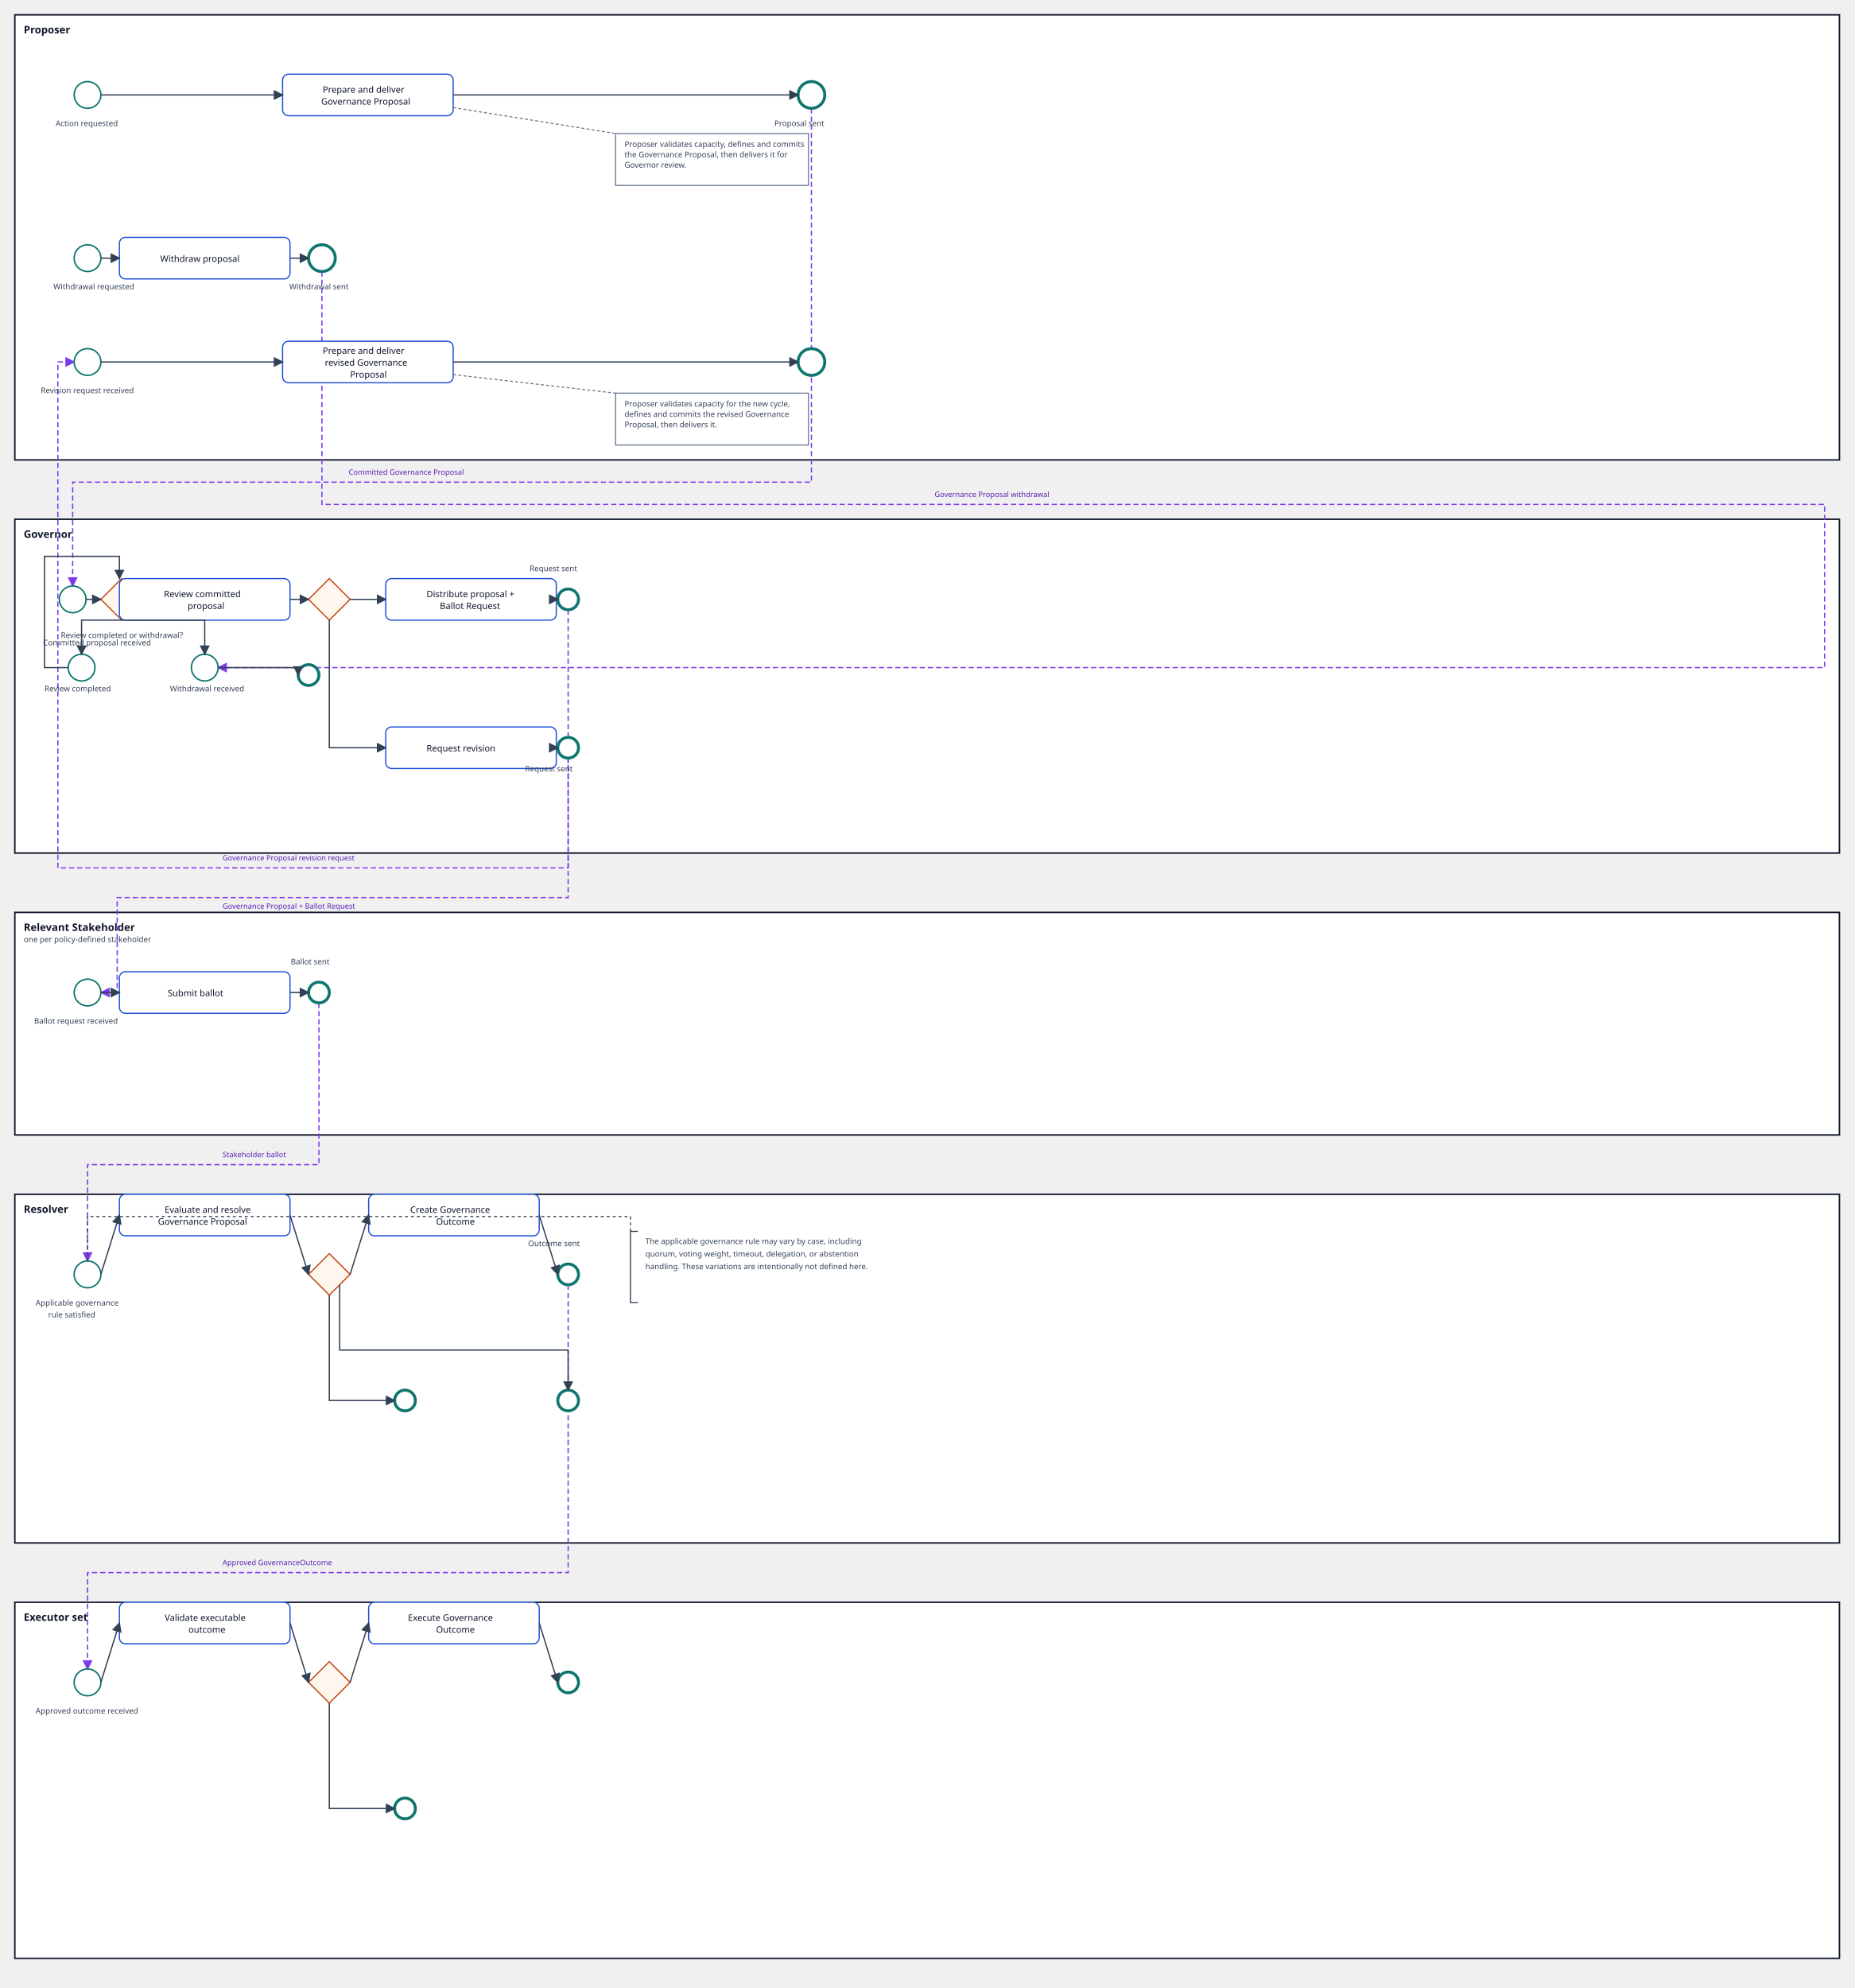
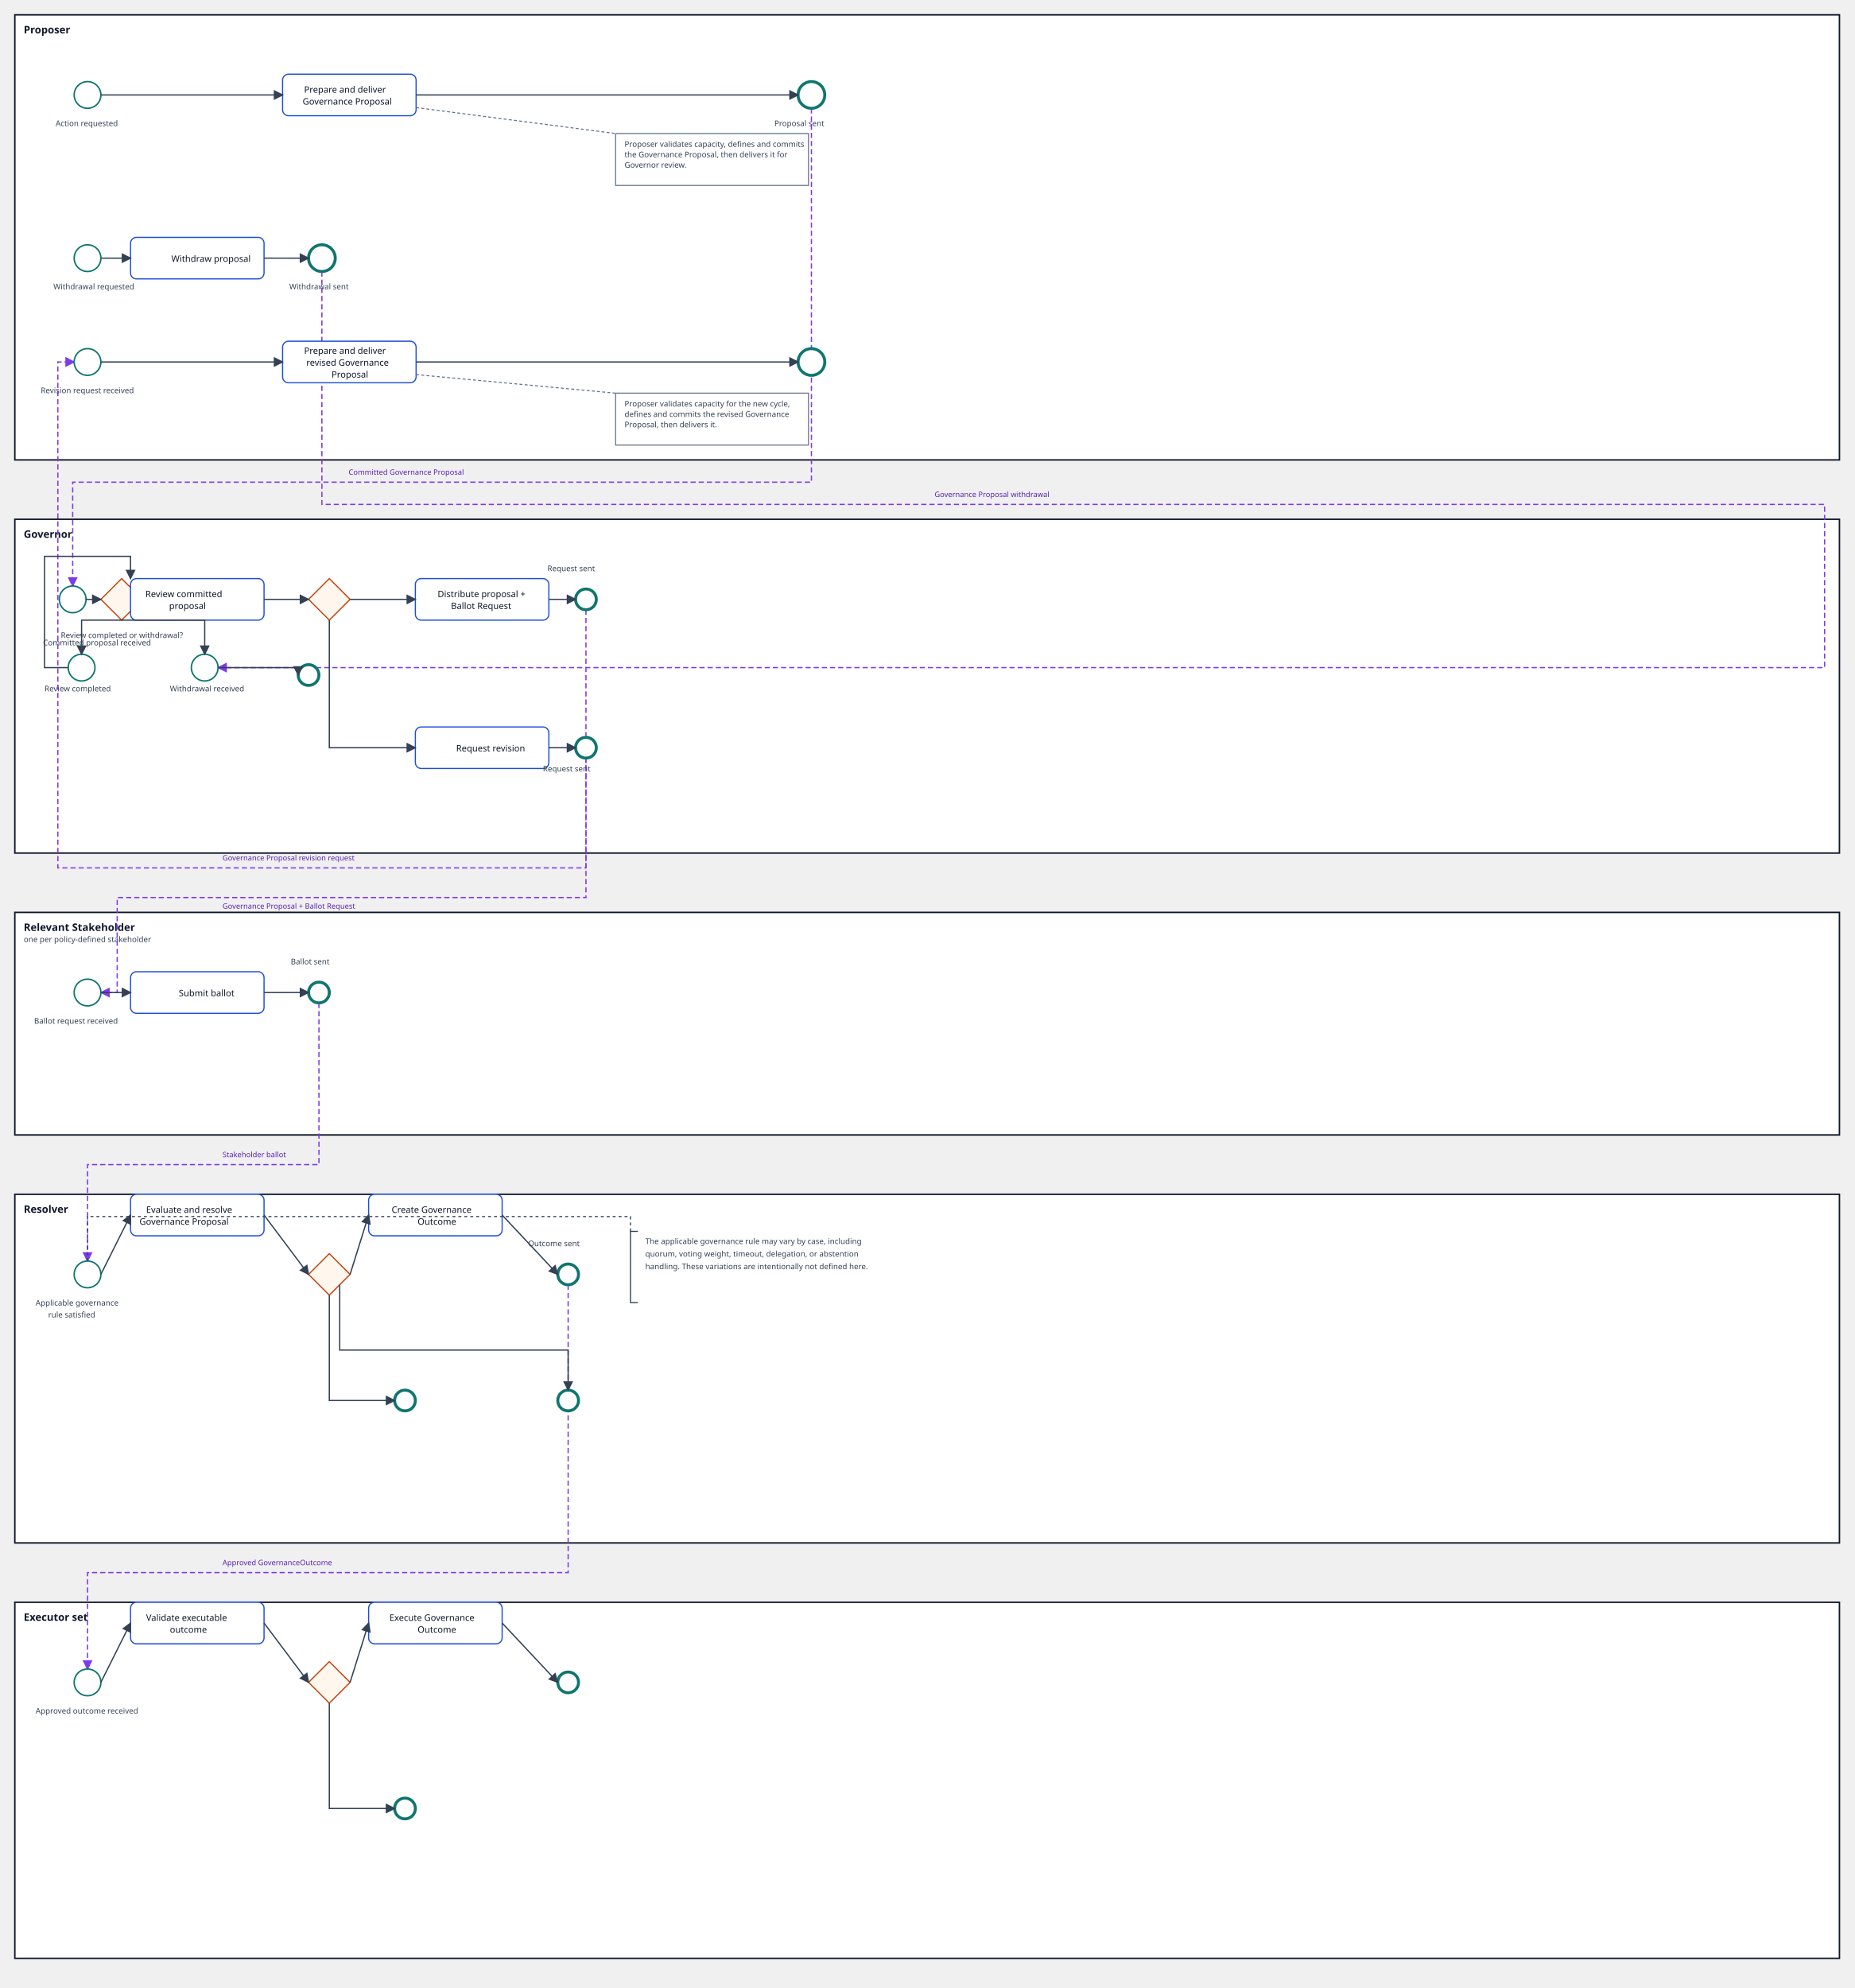
<svg xmlns="http://www.w3.org/2000/svg" viewBox="0 0 2500 2680" width="2500" height="2680" role="img" aria-labelledby="title desc">
  <defs>
    <marker id="arrow" markerWidth="8" markerHeight="8" refX="7" refY="4" orient="auto">
      <path d="M0 0L8 4L0 8Z" fill="#334155" />
    </marker>
    <marker id="message-arrow" markerWidth="8" markerHeight="8" refX="7" refY="4" orient="auto">
      <path d="M0 0L8 4L0 8Z" fill="#7c3aed" />
    </marker>
    <style>.pool{fill:#fff;stroke:#0f172a;stroke-width:2}.task{fill:#fff;stroke:#1d4ed8;stroke-width:1.6}.event{fill:#fff;stroke:#0f766e;stroke-width:2}.end{stroke-width:4}.gateway{fill:#fff7ed;stroke:#c2410c;stroke-width:1.6}.flow{fill:none;stroke:#334155;stroke-width:1.7;marker-end:url(#arrow)}.message{fill:none;stroke:#7c3aed;stroke-width:1.7;stroke-dasharray:7 4;marker-end:url(#message-arrow)}.t{font:12px sans-serif;fill:#0f172a}.s{font:10.5px sans-serif;fill:#334155}.poolname{font:bold 14px sans-serif;fill:#0f172a}.label{font:10px sans-serif;fill:#5b21b6}.annotation{fill:#fff;stroke:#64748b;stroke-width:1.4}.assoc{fill:none;stroke:#64748b;stroke-width:1.4;stroke-dasharray:4 3}</style>
  </defs>
  <g id="DI_Proposer">
    <rect class="pool" x="20" y="20" width="2460" height="600" />
    <text class="poolname" x="32" y="45">Proposer</text>
  </g>
  <g id="DI_Governor">
    <rect class="pool" x="20" y="700" width="2460" height="450" />
    <text class="poolname" x="32" y="725">Governor</text>
  </g>
  <g id="DI_Stakeholder">
    <rect class="pool" x="20" y="1230" width="2460" height="300" />
    <text class="poolname" x="32" y="1255">Relevant Stakeholder</text>
    <text class="s" x="32" y="1270">one per policy-defined stakeholder</text>
  </g>
  <g id="DI_Resolver">
    <rect class="pool" x="20" y="1610" width="2460" height="470" />
    <text class="poolname" x="32" y="1635">Resolver</text>
  </g>
  <g id="DI_Executor">
    <rect class="pool" x="20" y="2160" width="2460" height="480" />
    <text class="poolname" x="32" y="2185">Executor set</text>
  </g>
  <path id="DI_MF_Proposal" class="message" d="M1094,146L1094,650L98,650L98,790" />
  <text class="label" x="470" y="640">Committed Governance Proposal</text>
  <path id="DI_MF_Withdrawal" class="message" d="M434,366L434,680L2460,680L2460,900L294,900" />
  <text class="label" x="1260" y="670">Governance Proposal withdrawal</text>
-   <path id="DI_MF_Revision" class="message" d="M766,1022L766,1170L78,1170L78,488L100,488" />
+   <path id="DI_MF_Revision" class="message" d="M790,1022L790,1170L78,1170L78,488L100,488" />
  <text class="label" x="300" y="1160">Governance Proposal revision request</text>
-   <path id="DI_MF_BallotRequest" class="message" d="M766,822L766,1210L158,1210L158,1338L136,1338" />
+   <path id="DI_MF_BallotRequest" class="message" d="M790,822L790,1210L158,1210L158,1338L136,1338" />
  <text class="label" x="300" y="1225">Governance Proposal + Ballot Request</text>
  <path id="DI_MF_Ballot" class="message" d="M430,1352L430,1570L118,1570L118,1700" />
  <text class="label" x="300" y="1560">Stakeholder ballot</text>
  <path id="DI_MF_Outcome" class="message" d="M766,1732L766,2120L118,2120L118,2250" />
  <text class="label" x="300" y="2110">Approved GovernanceOutcome</text>
  <g id="DI_Start_Action">
    <circle class="event" cx="118" cy="128" r="18" />
    <text class="s" x="75" y="170">Action requested</text>
  </g>
  <g id="DI_Task_ValidateCapacity">
-     <rect class="task" x="381" y="100" width="230" height="56" rx="8" />
-     <text class="t" x="435" y="125">Prepare and deliver</text>
-     <text class="t" x="433" y="141">Governance Proposal</text>
+     <rect class="task" x="381" y="100" width="180" height="56" rx="8" />
+     <text class="t" x="410" y="125">Prepare and deliver</text>
+     <text class="t" x="408" y="141">Governance Proposal</text>
  </g>
  <g id="DI_End_ProposalSent">
    <circle class="event end" cx="1094" cy="128" r="18" />
    <text class="s" x="1044" y="170">Proposal sent</text>
  </g>
  <g id="DI_Annotation_ProposalPreparation">
    <path class="annotation" d="M830,180H1090V250H830V180M830,180V250" />
    <text class="s" x="842" y="198">
      <tspan x="842" dy="0">Proposer validates capacity, defines and commits</tspan>
      <tspan x="842" dy="14">the Governance Proposal, then delivers it for</tspan>
      <tspan x="842" dy="14">Governor review.</tspan>
    </text>
  </g>
-   <path id="DI_Assoc_ProposalPreparation" class="assoc" d="M611,145L830,180" />
+   <path id="DI_Assoc_ProposalPreparation" class="assoc" d="M561,145L830,180" />
  <g id="DI_Start_Withdraw">
    <circle class="event" cx="118" cy="348" r="18" />
    <text class="s" x="72" y="390">Withdrawal requested</text>
  </g>
  <g id="DI_Task_Withdraw">
-     <rect class="task" x="161" y="320" width="230" height="56" rx="8" />
-     <text class="t" x="216" y="353">Withdraw proposal</text>
+     <rect class="task" x="176" y="320" width="180" height="56" rx="8" />
+     <text class="t" x="231" y="353">Withdraw proposal</text>
  </g>
  <g id="DI_End_WithdrawalSent">
    <circle class="event end" cx="434" cy="348" r="18" />
    <text class="s" x="390" y="390">Withdrawal sent</text>
  </g>
  <g id="DI_Start_Revision">
    <circle class="event" cx="118" cy="488" r="18" />
    <text class="s" x="55" y="530">Revision request received</text>
  </g>
  <g id="DI_Task_RevisionValidate">
-     <rect class="task" x="381" y="460" width="230" height="56" rx="8" />
-     <text class="t" x="435" y="477">Prepare and deliver</text>
-     <text class="t" x="438" y="493">revised Governance</text>
-     <text class="t" x="472" y="509">Proposal</text>
+     <rect class="task" x="381" y="460" width="180" height="56" rx="8" />
+     <text class="t" x="410" y="477">Prepare and deliver</text>
+     <text class="t" x="413" y="493">revised Governance</text>
+     <text class="t" x="447" y="509">Proposal</text>
  </g>
  <g id="Event_0bk5nmg_di">
    <circle class="event end" cx="1094" cy="488" r="18" />
  </g>
  <g id="DI_Annotation_RevisionPreparation">
    <path class="annotation" d="M830,530H1090V600H830V530M830,530V600" />
    <text class="s" x="842" y="548">
      <tspan x="842" dy="0">Proposer validates capacity for the new cycle,</tspan>
      <tspan x="842" dy="14">defines and commits the revised Governance</tspan>
      <tspan x="842" dy="14">Proposal, then delivers it.</tspan>
    </text>
  </g>
-   <path id="DI_Assoc_RevisionPreparation" class="assoc" d="M611,505L830,530" />
+   <path id="DI_Assoc_RevisionPreparation" class="assoc" d="M561,505L830,530" />
  <g id="DI_Start_Proposal">
    <circle class="event" cx="98" cy="808" r="18" />
    <text class="s" x="58" y="870">Committed proposal received</text>
  </g>
  <g id="DI_Gateway_ReviewOrWithdrawal">
    <polygon class="gateway" points="164,780 192,808 164,836 136,808" />
    <text class="s" x="82" y="860">Review completed or withdrawal?</text>
  </g>
  <g id="DI_Catch_ReviewCompleted">
    <circle class="event" cx="110" cy="900" r="18" />
    <text class="s" x="60" y="932">Review completed</text>
  </g>
  <g id="DI_Catch_Withdrawal">
    <circle class="event" cx="276" cy="900" r="18" />
    <text class="s" x="229" y="932">Withdrawal received</text>
  </g>
  <g id="DI_Task_Review">
-     <rect class="task" x="161" y="780" width="230" height="56" rx="8" />
-     <text class="t" x="221" y="805">Review committed</text>
-     <text class="t" x="253" y="821">proposal</text>
+     <rect class="task" x="176" y="780" width="180" height="56" rx="8" />
+     <text class="t" x="196" y="805">Review committed</text>
+     <text class="t" x="228" y="821">proposal</text>
  </g>
  <g id="DI_End_Withdrawn">
    <circle class="event end" cx="416" cy="910" r="14" />
  </g>
  <g id="DI_Gateway_Approved">
    <polygon class="gateway" points="444,780 472,808 444,836 416,808" />
  </g>
  <g id="DI_Task_Distribute">
-     <rect class="task" x="520" y="780" width="230" height="56" rx="8" />
-     <text class="t" x="575" y="805">Distribute proposal +</text>
-     <text class="t" x="593" y="821">Ballot Request</text>
+     <rect class="task" x="560" y="780" width="180" height="56" rx="8" />
+     <text class="t" x="590" y="805">Distribute proposal +</text>
+     <text class="t" x="608" y="821">Ballot Request</text>
  </g>
  <g id="DI_End_BallotRequestSent">
-     <circle class="event end" cx="766" cy="808" r="14" />
-     <text class="s" x="714" y="770">Request sent</text>
+     <circle class="event end" cx="790" cy="808" r="14" />
+     <text class="s" x="738" y="770">Request sent</text>
  </g>
  <g id="DI_Task_RequestRevision">
-     <rect class="task" x="520" y="980" width="230" height="56" rx="8" />
-     <text class="t" x="575" y="1013">Request revision</text>
+     <rect class="task" x="560" y="980" width="180" height="56" rx="8" />
+     <text class="t" x="615" y="1013">Request revision</text>
  </g>
  <g id="DI_End_RevisionRequestSent">
-     <circle class="event end" cx="766" cy="1008" r="14" />
-     <text class="s" x="708" y="1040">Request sent</text>
+     <circle class="event end" cx="790" cy="1008" r="14" />
+     <text class="s" x="732" y="1040">Request sent</text>
  </g>
  <g id="DI_Start_BallotRequest">
    <circle class="event" cx="118" cy="1338" r="18" />
    <text class="s" x="46" y="1380">Ballot request received</text>
  </g>
  <g id="DI_Task_SubmitBallot">
-     <rect class="task" x="161" y="1310" width="230" height="56" rx="8" />
-     <text class="t" x="226" y="1343">Submit ballot</text>
+     <rect class="task" x="176" y="1310" width="180" height="56" rx="8" />
+     <text class="t" x="241" y="1343">Submit ballot</text>
  </g>
  <g id="DI_End_BallotSent">
    <circle class="event end" cx="430" cy="1338" r="14" />
    <text class="s" x="392" y="1300">Ballot sent</text>
  </g>
  <g id="DI_Start_Ballot">
    <circle class="event" cx="118" cy="1718" r="18" />
    <text class="s" x="48" y="1760">Applicable governance</text>
    <text class="s" x="65" y="1776">rule satisfied</text>
  </g>
  <g id="DI_Task_Resolve">
-     <rect class="task" x="161" y="1610" width="230" height="56" rx="8" />
-     <text class="t" x="222" y="1635">Evaluate and resolve</text>
-     <text class="t" x="213" y="1651">Governance Proposal</text>
+     <rect class="task" x="176" y="1610" width="180" height="56" rx="8" />
+     <text class="t" x="197" y="1635">Evaluate and resolve</text>
+     <text class="t" x="188" y="1651">Governance Proposal</text>
  </g>
  <g id="DI_Gateway_Verdict">
    <polygon class="gateway" points="444,1690 472,1718 444,1746 416,1718" />
  </g>
  <g id="DI_Task_CreateOutcome">
-     <rect class="task" x="497" y="1610" width="230" height="56" rx="8" />
-     <text class="t" x="553" y="1635">Create Governance</text>
-     <text class="t" x="588" y="1651">Outcome</text>
+     <rect class="task" x="497" y="1610" width="180" height="56" rx="8" />
+     <text class="t" x="528" y="1635">Create Governance</text>
+     <text class="t" x="563" y="1651">Outcome</text>
  </g>
  <g id="DI_End_OutcomeSent">
    <circle class="event end" cx="766" cy="1718" r="14" />
    <text class="s" x="712" y="1680">Outcome sent</text>
  </g>
  <g id="DI_End_Rejected">
    <circle class="event end" cx="546" cy="1888" r="14" />
  </g>
  <g id="DI_End_Lapsed">
    <circle class="event end" cx="766" cy="1888" r="14" />
  </g>
  <g id="DI_Annotation_ApplicableGovernanceRule">
    <path d="M860,1660 H850 V1756 H860" fill="none" stroke="#334155" stroke-width="1.5" />
    <text class="s" x="870" y="1677">The applicable governance rule may vary by case, including</text>
    <text class="s" x="870" y="1694">quorum, voting weight, timeout, delegation, or abstention</text>
    <text class="s" x="870" y="1711">handling. These variations are intentionally not defined here.</text>
  </g>
  <path id="DI_Assoc_ApplicableGovernanceRule" d="M118,1700 L118,1640 L850,1640 L850,1660" fill="none" stroke="#334155" stroke-width="1.5" stroke-dasharray="4 4" />
  <g id="DI_Start_Outcome">
    <circle class="event" cx="118" cy="2268" r="18" />
    <text class="s" x="48" y="2310">Approved outcome received</text>
  </g>
  <g id="DI_Task_ValidateExecution">
-     <rect class="task" x="161" y="2160" width="230" height="56" rx="8" />
-     <text class="t" x="222" y="2185">Validate executable</text>
-     <text class="t" x="254" y="2201">outcome</text>
+     <rect class="task" x="176" y="2160" width="180" height="56" rx="8" />
+     <text class="t" x="197" y="2185">Validate executable</text>
+     <text class="t" x="229" y="2201">outcome</text>
  </g>
  <g id="DI_Gateway_Execute">
    <polygon class="gateway" points="444,2240 472,2268 444,2296 416,2268" />
  </g>
  <g id="DI_Task_Execute">
-     <rect class="task" x="497" y="2160" width="230" height="56" rx="8" />
-     <text class="t" x="550" y="2185">Execute Governance</text>
-     <text class="t" x="588" y="2201">Outcome</text>
+     <rect class="task" x="497" y="2160" width="180" height="56" rx="8" />
+     <text class="t" x="525" y="2185">Execute Governance</text>
+     <text class="t" x="563" y="2201">Outcome</text>
  </g>
  <g id="DI_End_Executed">
    <circle class="event end" cx="766" cy="2268" r="14" />
  </g>
  <g id="DI_End_Expired">
    <circle class="event end" cx="546" cy="2438" r="14" />
  </g>
  <path id="DI_P1" class="flow" d="M136,128L381,128" />
-   <path id="DI_P5" class="flow" d="M611,128L1076,128" />
-   <path id="DI_P6" class="flow" d="M136,348L161,348" />
-   <path id="DI_P7" class="flow" d="M391,348L416,348" />
+   <path id="DI_P5" class="flow" d="M561,128L1076,128" />
+   <path id="DI_P6" class="flow" d="M136,348L176,348" />
+   <path id="DI_P7" class="flow" d="M356,348L416,348" />
  <path id="DI_P8" class="flow" d="M136,488L381,488" />
-   <path id="Flow_0smsrdv_di" class="flow" d="M611,488L1076,488" />
+   <path id="Flow_0smsrdv_di" class="flow" d="M561,488L1076,488" />
  <path id="DI_G1" class="flow" d="M116,808L136,808" />
  <path id="DI_GW1" class="flow" d="M164,836L110,836L110,882" />
  <path id="DI_GW2" class="flow" d="M164,836L276,836L276,882" />
-   <path id="DI_GW3" class="flow" d="M92,900L60,900L60,750L161,750L161,780" />
+   <path id="DI_GW3" class="flow" d="M92,900L60,900L60,750L176,750L176,780" />
  <path id="DI_GW4" class="flow" d="M294,900L402,900L402,910" />
-   <path id="DI_G2" class="flow" d="M391,808L416,808" />
-   <path id="DI_G4" class="flow" d="M472,808L520,808" />
-   <path id="DI_G5" class="flow" d="M444,836L444,1008L520,1008" />
-   <path id="DI_G6" class="flow" d="M750,808L752,808" />
-   <path id="DI_G7" class="flow" d="M750,1008L752,1008" />
-   <path id="DI_S1" class="flow" d="M136,1338L161,1338" />
-   <path id="DI_S2" class="flow" d="M391,1338L416,1338" />
-   <path id="DI_R1" class="flow" d="M136,1718L161,1638" />
-   <path id="DI_R2" class="flow" d="M391,1638L416,1718" />
+   <path id="DI_G2" class="flow" d="M356,808L416,808" />
+   <path id="DI_G4" class="flow" d="M472,808L560,808" />
+   <path id="DI_G5" class="flow" d="M444,836L444,1008L560,1008" />
+   <path id="DI_G6" class="flow" d="M740,808L776,808" />
+   <path id="DI_G7" class="flow" d="M740,1008L776,1008" />
+   <path id="DI_S1" class="flow" d="M136,1338L176,1338" />
+   <path id="DI_S2" class="flow" d="M356,1338L416,1338" />
+   <path id="DI_R1" class="flow" d="M136,1718L176,1638" />
+   <path id="DI_R2" class="flow" d="M356,1638L416,1718" />
  <path id="DI_R3" class="flow" d="M472,1718L497,1638" />
  <path id="DI_R4" class="flow" d="M444,1746L444,1888L532,1888" />
  <path id="DI_R5" class="flow" d="M458,1732L458,1820L766,1820L766,1874" />
-   <path id="DI_R6" class="flow" d="M727,1638L752,1718" />
-   <path id="DI_E1" class="flow" d="M136,2268L161,2188" />
-   <path id="DI_E2" class="flow" d="M391,2188L416,2268" />
+   <path id="DI_R6" class="flow" d="M677,1638L752,1718" />
+   <path id="DI_E1" class="flow" d="M136,2268L176,2188" />
+   <path id="DI_E2" class="flow" d="M356,2188L416,2268" />
  <path id="DI_E3" class="flow" d="M472,2268L497,2188" />
  <path id="DI_E4" class="flow" d="M444,2296L444,2438L532,2438" />
-   <path id="DI_E5" class="flow" d="M727,2188L752,2268" />
+   <path id="DI_E5" class="flow" d="M677,2188L752,2268" />
</svg>
